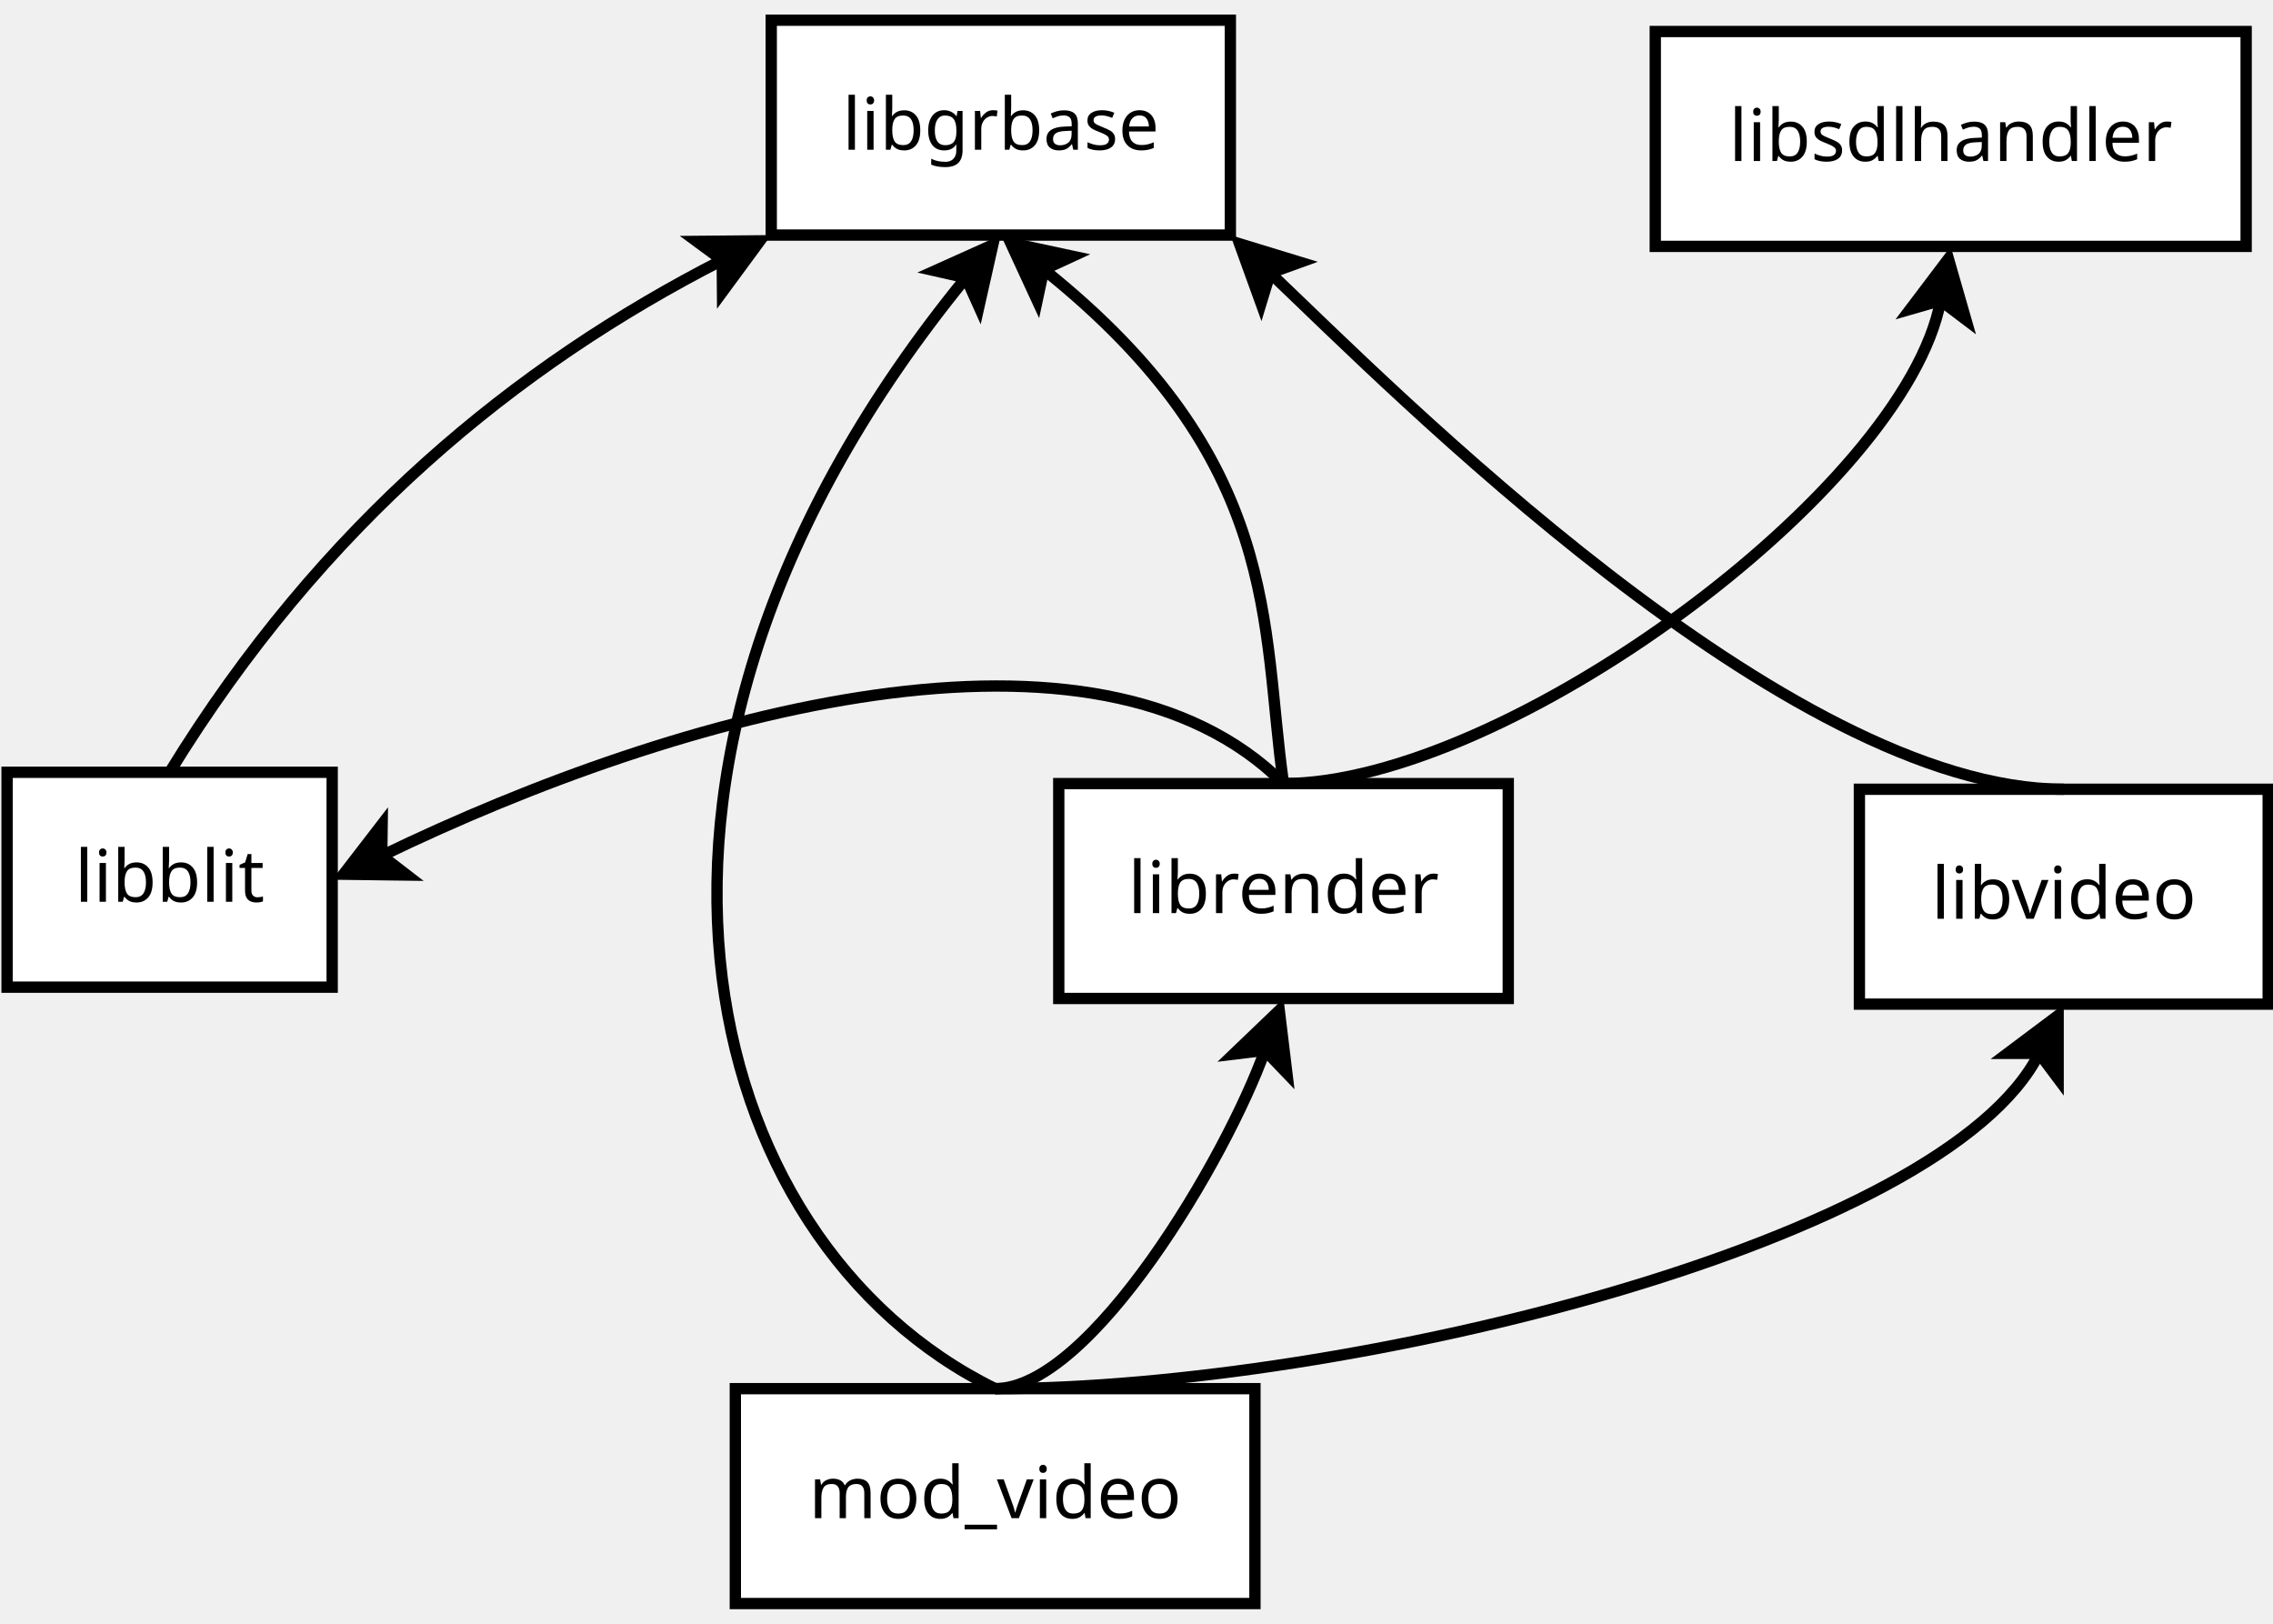
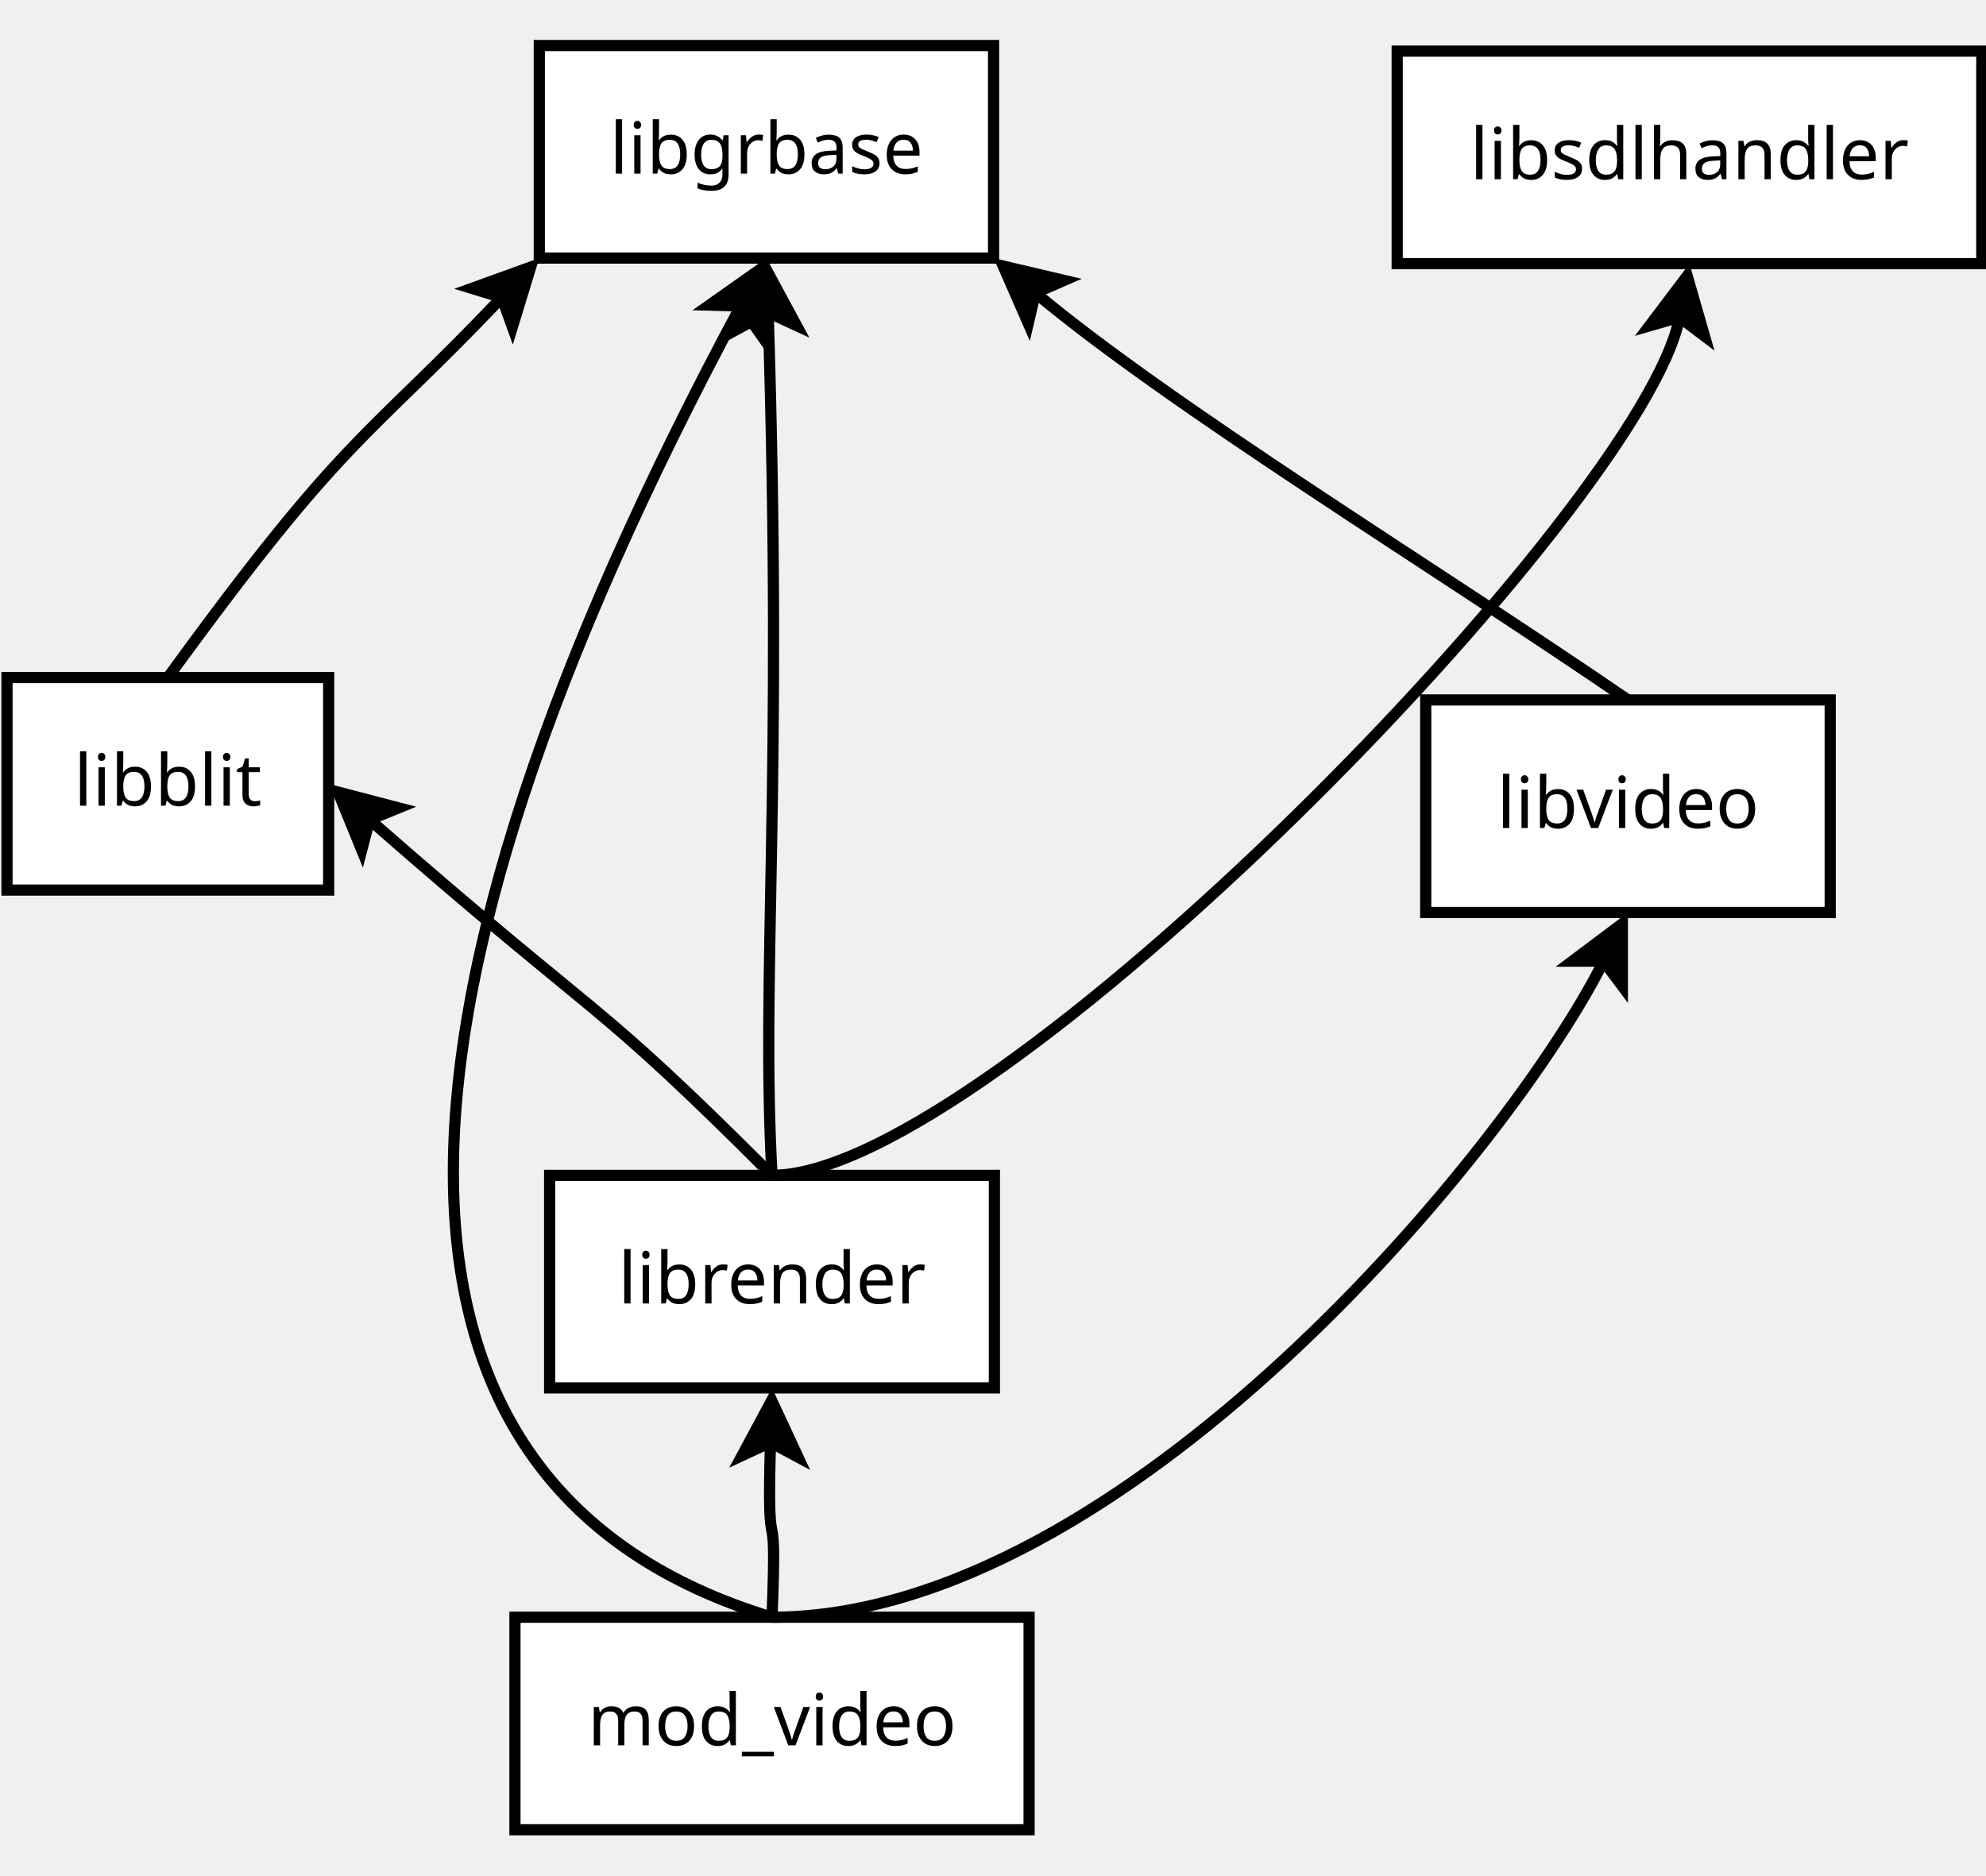
- <svg xmlns="http://www.w3.org/2000/svg" width="21cm" height="15cm" viewBox="283 59 402 282">
+ <svg xmlns="http://www.w3.org/2000/svg" width="18cm" height="17cm" viewBox="326 60 355 321">
  <g>
-     <rect style="fill: #ffffff" x="419.4" y="60" width="81.2" height="38" />
-     <rect style="fill: none; fill-opacity:0; stroke-width: 2; stroke: #000000" x="419.4" y="60" width="81.2" height="38" />
-     <text style="fill: #000000;text-anchor:middle;font-size:12.8;font-family:sanserif;font-style:normal;font-weight:normal" x="460" y="82.9">
-       <tspan x="460" y="82.9">libgrbase</tspan>
+     <rect style="fill: #ffffff" x="422.4" y="61" width="81.2" height="38" />
+     <rect style="fill: none; fill-opacity:0; stroke-width: 2; stroke: #000000" x="422.4" y="61" width="81.2" height="38" />
+     <text style="fill: #000000;text-anchor:middle;font-size:12.8;font-family:sanserif;font-style:normal;font-weight:normal" x="463" y="83.9">
+       <tspan x="463" y="83.9">libgrbase</tspan>
    </text>
  </g>
  <g>
-     <rect style="fill: #ffffff" x="413.05" y="302" width="91.9" height="38" />
-     <rect style="fill: none; fill-opacity:0; stroke-width: 2; stroke: #000000" x="413.05" y="302" width="91.9" height="38" />
-     <text style="fill: #000000;text-anchor:middle;font-size:12.8;font-family:sanserif;font-style:normal;font-weight:normal" x="459" y="324.9">
-       <tspan x="459" y="324.9">mod_video</tspan>
+     <rect style="fill: #ffffff" x="418.05" y="342" width="91.9" height="38" />
+     <rect style="fill: none; fill-opacity:0; stroke-width: 2; stroke: #000000" x="418.05" y="342" width="91.9" height="38" />
+     <text style="fill: #000000;text-anchor:middle;font-size:12.8;font-family:sanserif;font-style:normal;font-weight:normal" x="464" y="364.9">
+       <tspan x="464" y="364.9">mod_video</tspan>
    </text>
  </g>
  <g>
-     <rect style="fill: #ffffff" x="470.25" y="195" width="79.5" height="38" />
-     <rect style="fill: none; fill-opacity:0; stroke-width: 2; stroke: #000000" x="470.25" y="195" width="79.5" height="38" />
-     <text style="fill: #000000;text-anchor:middle;font-size:12.8;font-family:sanserif;font-style:normal;font-weight:normal" x="510" y="217.9">
-       <tspan x="510" y="217.9">librender</tspan>
+     <rect style="fill: #ffffff" x="424.25" y="263" width="79.5" height="38" />
+     <rect style="fill: none; fill-opacity:0; stroke-width: 2; stroke: #000000" x="424.25" y="263" width="79.5" height="38" />
+     <text style="fill: #000000;text-anchor:middle;font-size:12.8;font-family:sanserif;font-style:normal;font-weight:normal" x="464" y="285.9">
+       <tspan x="464" y="285.9">librender</tspan>
    </text>
  </g>
  <g>
-     <rect style="fill: #ffffff" x="611.85" y="196" width="72.3" height="38" />
-     <rect style="fill: none; fill-opacity:0; stroke-width: 2; stroke: #000000" x="611.85" y="196" width="72.3" height="38" />
-     <text style="fill: #000000;text-anchor:middle;font-size:12.8;font-family:sanserif;font-style:normal;font-weight:normal" x="648" y="218.9">
-       <tspan x="648" y="218.9">libvideo</tspan>
+     <rect style="fill: #ffffff" x="580.85" y="178" width="72.3" height="38" />
+     <rect style="fill: none; fill-opacity:0; stroke-width: 2; stroke: #000000" x="580.85" y="178" width="72.3" height="38" />
+     <text style="fill: #000000;text-anchor:middle;font-size:12.8;font-family:sanserif;font-style:normal;font-weight:normal" x="617" y="200.9">
+       <tspan x="617" y="200.9">libvideo</tspan>
    </text>
  </g>
  <g>
-     <path style="fill: none; fill-opacity:0; stroke-width: 2; stroke: #000000" d="M 459 302 C 406,276 384,191 453.839,105.539" />
-     <polygon style="fill: #000000" points="458.585,99.731 456.129,110.639 453.839,105.539 448.386,104.311 " />
-     <polygon style="fill: none; fill-opacity:0; stroke-width: 2; stroke: #000000" points="458.585,99.731 456.129,110.639 453.839,105.539 448.386,104.311 " />
+     <path style="fill: none; fill-opacity:0; stroke-width: 2; stroke: #000000" d="M 464 342 C 388,319 390,235 458.395,107.578" />
+     <polygon style="fill: #000000" points="461.942,100.97 461.619,112.146 458.395,107.578 452.808,107.416 " />
+     <polygon style="fill: none; fill-opacity:0; stroke-width: 2; stroke: #000000" points="461.942,100.97 461.619,112.146 458.395,107.578 452.808,107.416 " />
  </g>
  <g>
-     <path style="fill: none; fill-opacity:0; stroke-width: 2; stroke: #000000" d="M 459 302 C 475.932,302 500,261 506.725,242.169" />
-     <polygon style="fill: #000000" points="509.248,235.106 510.593,246.205 506.725,242.169 501.176,242.842 " />
-     <polygon style="fill: none; fill-opacity:0; stroke-width: 2; stroke: #000000" points="509.248,235.106 510.593,246.205 506.725,242.169 501.176,242.842 " />
+     <path style="fill: none; fill-opacity:0; stroke-width: 2; stroke: #000000" d="M 464 342 C 465,317 463,336 463.722,310.732" />
+     <polygon style="fill: #000000" points="463.936,303.235 468.649,313.374 463.722,310.732 458.653,313.088 " />
+     <polygon style="fill: none; fill-opacity:0; stroke-width: 2; stroke: #000000" points="463.936,303.235 468.649,313.374 463.722,310.732 458.653,313.088 " />
  </g>
  <g>
-     <path style="fill: none; fill-opacity:0; stroke-width: 2; stroke: #000000" d="M 459 302 C 521.748,302 627,276 643.646,242.708" />
-     <polygon style="fill: #000000" points="647,236 647,247.18 643.646,242.708 638.056,242.708 " />
-     <polygon style="fill: none; fill-opacity:0; stroke-width: 2; stroke: #000000" points="647,236 647,247.18 643.646,242.708 638.056,242.708 " />
+     <path style="fill: none; fill-opacity:0; stroke-width: 2; stroke: #000000" d="M 464 342 C 526.748,342 596,258 612.646,224.708" />
+     <polygon style="fill: #000000" points="616,218 616,229.18 612.646,224.708 607.056,224.708 " />
+     <polygon style="fill: none; fill-opacity:0; stroke-width: 2; stroke: #000000" points="616,218 616,229.18 612.646,224.708 607.056,224.708 " />
  </g>
  <g>
    <rect style="fill: #ffffff" x="575.75" y="62" width="104.5" height="38" />
    <rect style="fill: none; fill-opacity:0; stroke-width: 2; stroke: #000000" x="575.75" y="62" width="104.5" height="38" />
    <text style="fill: #000000;text-anchor:middle;font-size:12.8;font-family:sanserif;font-style:normal;font-weight:normal" x="628" y="84.9">
      <tspan x="628" y="84.9">libsdlhandler</tspan>
    </text>
  </g>
  <g>
-     <rect style="fill: #ffffff" x="284.25" y="193" width="57.5" height="38" />
-     <rect style="fill: none; fill-opacity:0; stroke-width: 2; stroke: #000000" x="284.25" y="193" width="57.5" height="38" />
-     <text style="fill: #000000;text-anchor:middle;font-size:12.8;font-family:sanserif;font-style:normal;font-weight:normal" x="313" y="215.9">
-       <tspan x="313" y="215.9">libblit</tspan>
+     <rect style="fill: #ffffff" x="327.25" y="174" width="57.5" height="38" />
+     <rect style="fill: none; fill-opacity:0; stroke-width: 2; stroke: #000000" x="327.25" y="174" width="57.5" height="38" />
+     <text style="fill: #000000;text-anchor:middle;font-size:12.8;font-family:sanserif;font-style:normal;font-weight:normal" x="356" y="196.9">
+       <tspan x="356" y="196.9">libblit</tspan>
    </text>
  </g>
  <g>
-     <path style="fill: none; fill-opacity:0; stroke-width: 2; stroke: #000000" d="M 510 195 C 477,162 403.75,182 350.514,207.759" />
-     <polygon style="fill: #000000" points="343.763,211.026 350.587,202.17 350.514,207.759 354.942,211.171 " />
-     <polygon style="fill: none; fill-opacity:0; stroke-width: 2; stroke: #000000" points="343.763,211.026 350.587,202.17 350.514,207.759 354.942,211.171 " />
+     <path style="fill: none; fill-opacity:0; stroke-width: 2; stroke: #000000" d="M 464 263 C 431,230 435,237 392.075,199.414" />
+     <polygon style="fill: #000000" points="386.432,194.473 397.25,197.299 392.075,199.414 390.662,204.822 " />
+     <polygon style="fill: none; fill-opacity:0; stroke-width: 2; stroke: #000000" points="386.432,194.473 397.25,197.299 392.075,199.414 390.662,204.822 " />
  </g>
  <g>
-     <path style="fill: none; fill-opacity:0; stroke-width: 2; stroke: #000000" d="M 313 193 C 340,149 374.4,121 410.731,102.431" />
-     <polygon style="fill: #000000" points="417.409,99.018 410.78,108.021 410.731,102.431 406.229,99.117 " />
-     <polygon style="fill: none; fill-opacity:0; stroke-width: 2; stroke: #000000" points="417.409,99.018 410.78,108.021 410.731,102.431 406.229,99.117 " />
+     <path style="fill: none; fill-opacity:0; stroke-width: 2; stroke: #000000" d="M 356 174 C 388,130 391,132 415.689,106.053" />
+     <polygon style="fill: #000000" points="420.859,100.62 417.588,111.311 415.689,106.053 410.343,104.418 " />
+     <polygon style="fill: none; fill-opacity:0; stroke-width: 2; stroke: #000000" points="420.859,100.62 417.588,111.311 415.689,106.053 410.343,104.418 " />
  </g>
  <g>
-     <path style="fill: none; fill-opacity:0; stroke-width: 2; stroke: #000000" d="M 510 195 C 549.176,195 620,143 626.219,109.572" />
+     <path style="fill: none; fill-opacity:0; stroke-width: 2; stroke: #000000" d="M 464 263 C 503.176,263 620,143 626.219,109.572" />
    <polygon style="fill: #000000" points="627.591,102.198 630.678,112.944 626.219,109.572 620.846,111.115 " />
    <polygon style="fill: none; fill-opacity:0; stroke-width: 2; stroke: #000000" points="627.591,102.198 630.678,112.944 626.219,109.572 620.846,111.115 " />
  </g>
  <g>
-     <path style="fill: none; fill-opacity:0; stroke-width: 2; stroke: #000000" d="M 510 195 C 506,167 510,138 467.603,104.082" />
-     <polygon style="fill: #000000" points="461.746,99.397 472.678,101.739 467.603,104.082 466.431,109.548 " />
-     <polygon style="fill: none; fill-opacity:0; stroke-width: 2; stroke: #000000" points="461.746,99.397 472.678,101.739 467.603,104.082 466.431,109.548 " />
+     <path style="fill: none; fill-opacity:0; stroke-width: 2; stroke: #000000" d="M 464 263 C 462,227 466,194 463.307,108.731" />
+     <polygon style="fill: #000000" points="463.071,101.235 468.384,111.072 463.307,108.731 458.389,111.388 " />
+     <polygon style="fill: none; fill-opacity:0; stroke-width: 2; stroke: #000000" points="463.071,101.235 468.384,111.072 463.307,108.731 458.389,111.388 " />
  </g>
  <g>
-     <path style="fill: none; fill-opacity:0; stroke-width: 2; stroke: #000000" d="M 648 196 C 599.063,196 529,125 507.656,104.708" />
-     <polygon style="fill: #000000" points="502.221,99.541 512.913,102.807 507.656,104.708 506.023,110.055 " />
-     <polygon style="fill: none; fill-opacity:0; stroke-width: 2; stroke: #000000" points="502.221,99.541 512.913,102.807 507.656,104.708 506.023,110.055 " />
+     <path style="fill: none; fill-opacity:0; stroke-width: 2; stroke: #000000" d="M 617 178 C 582,154 536,126 511.079,105.233" />
+     <polygon style="fill: #000000" points="505.318,100.431 516.201,102.992 511.079,105.233 509.799,110.674 " />
+     <polygon style="fill: none; fill-opacity:0; stroke-width: 2; stroke: #000000" points="505.318,100.431 516.201,102.992 511.079,105.233 509.799,110.674 " />
  </g>
</svg>
